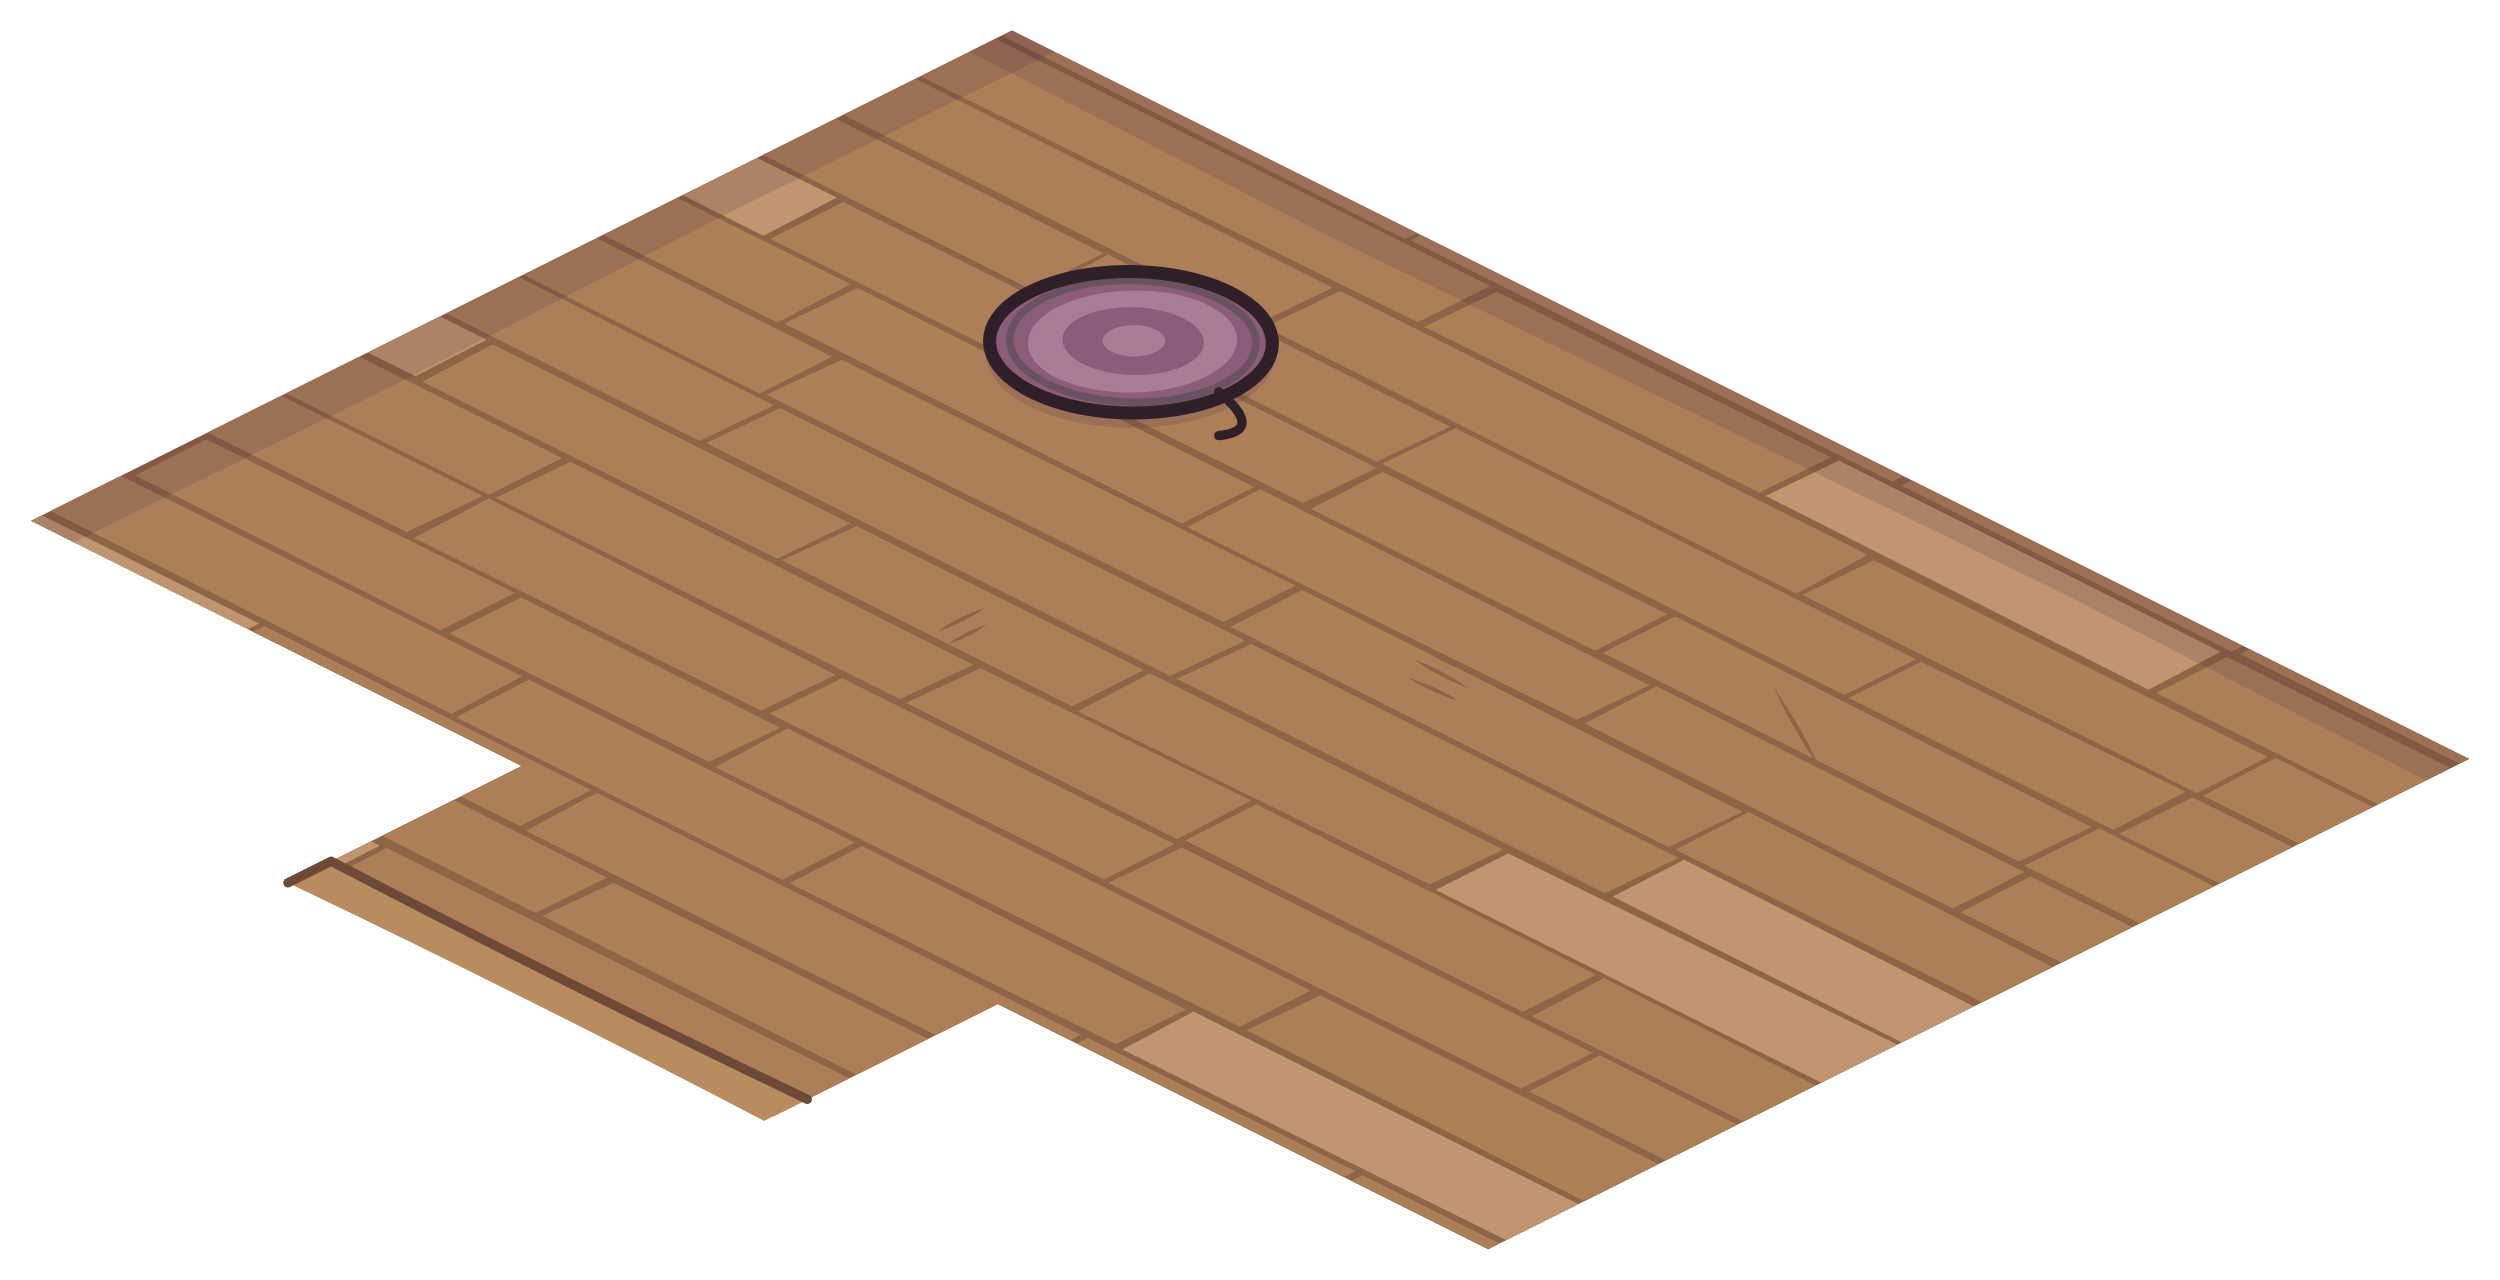
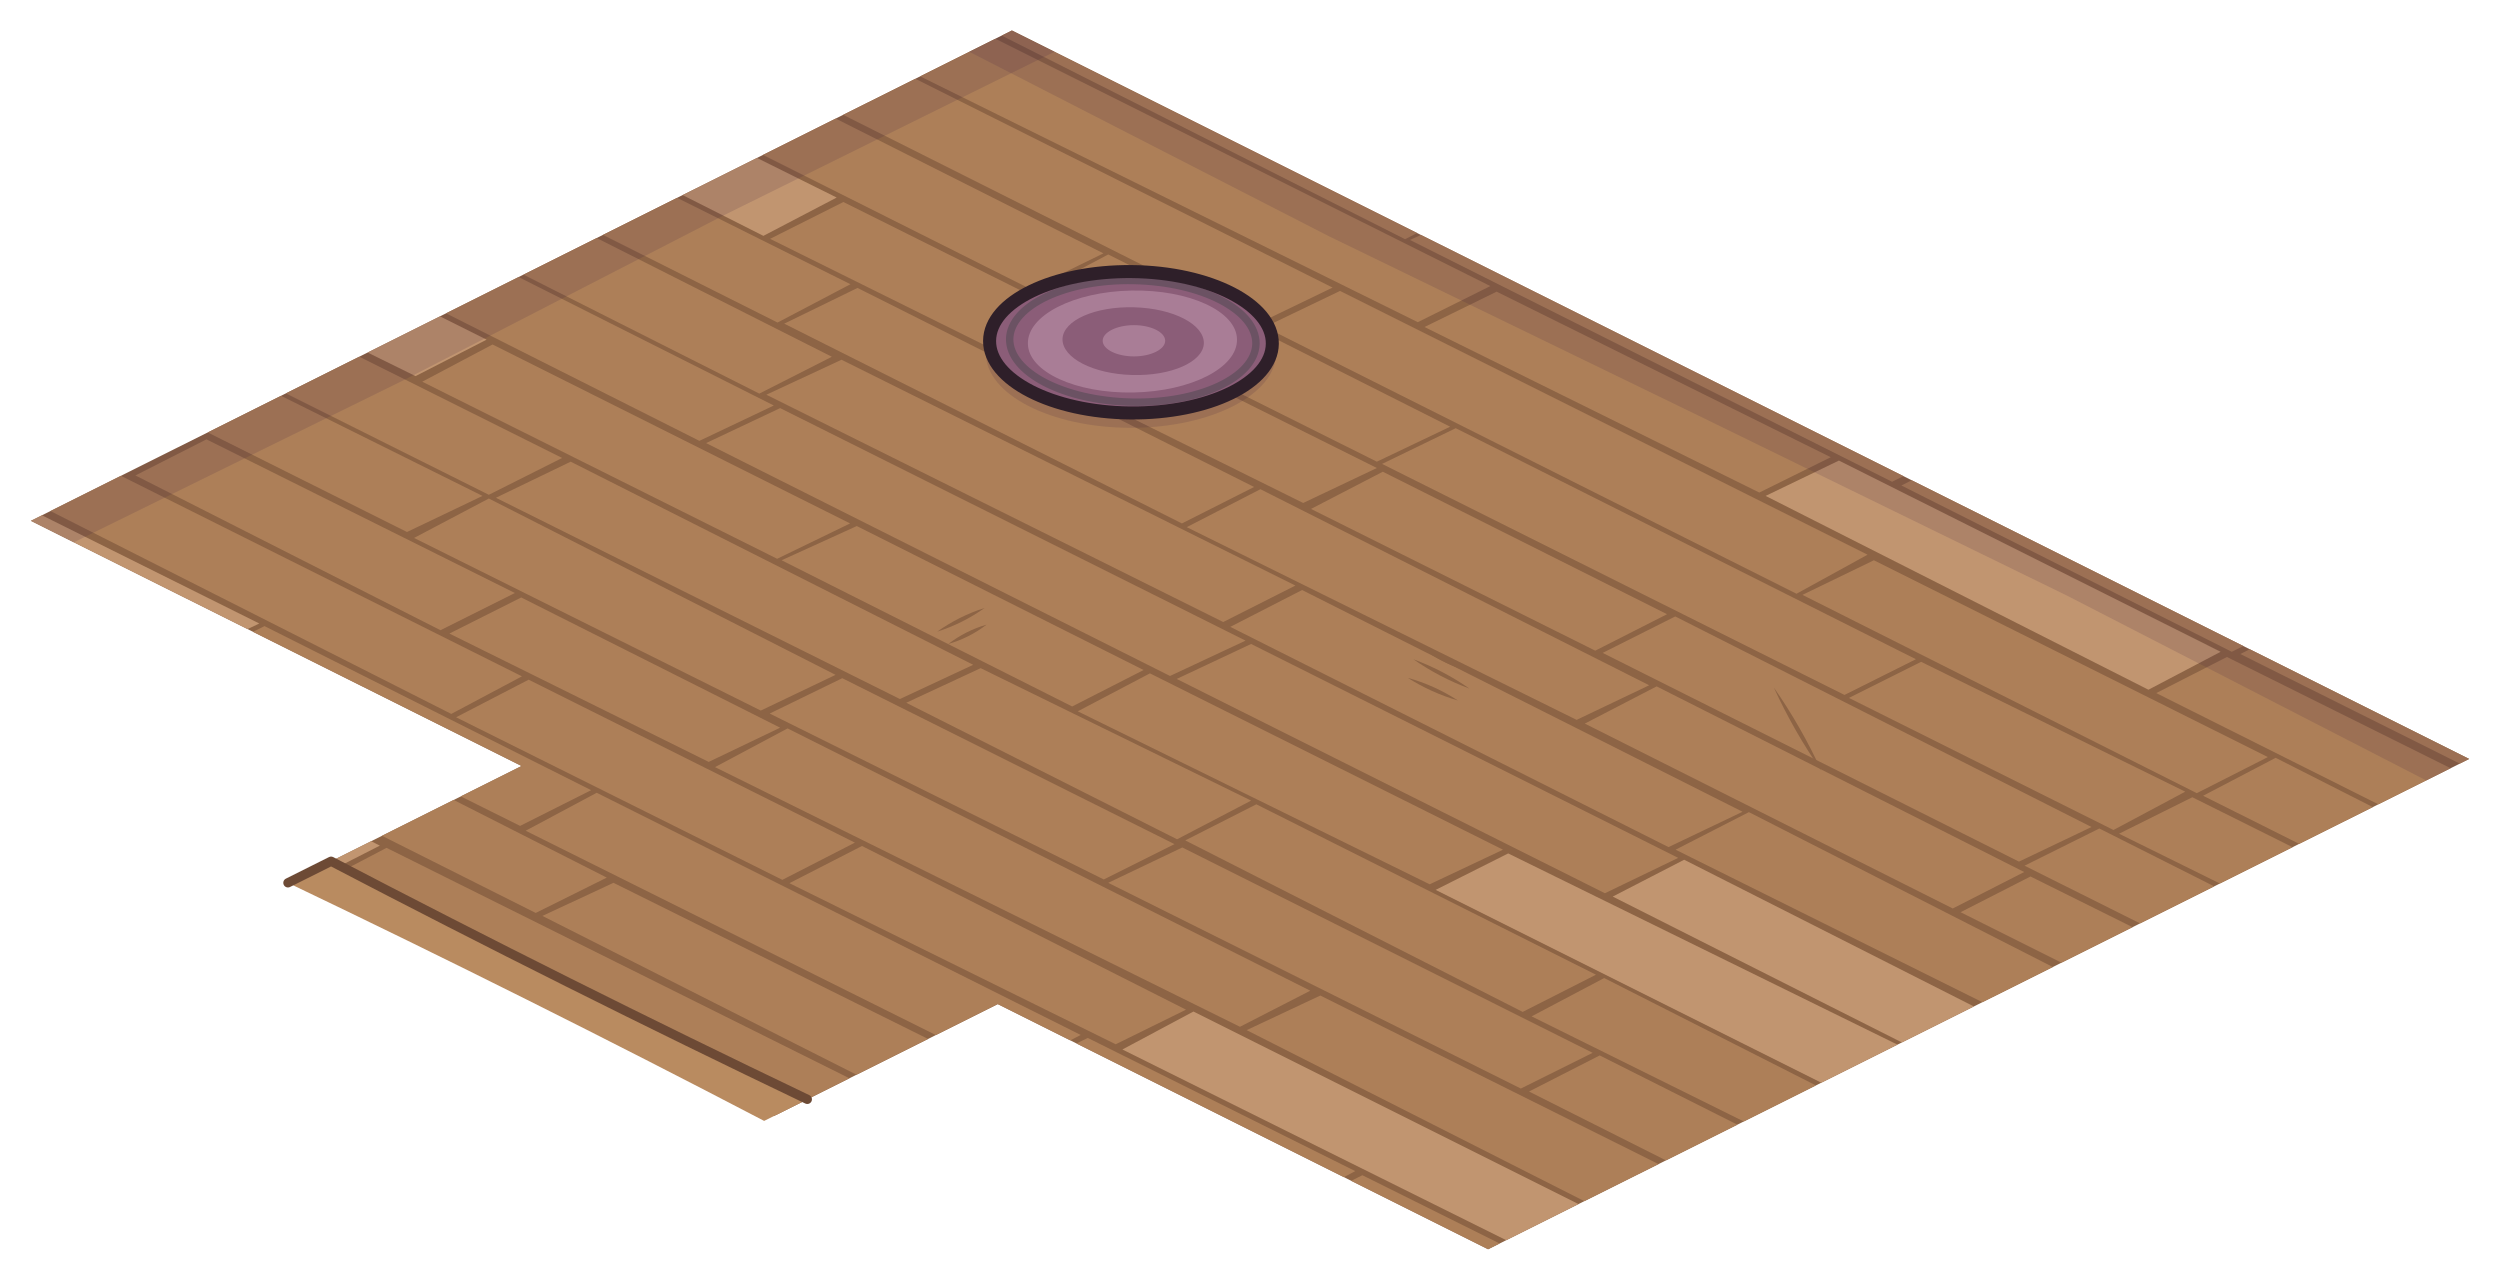
<svg xmlns="http://www.w3.org/2000/svg" viewBox="0 0 672 344" width="672" height="344">
  <defs>
    <clipPath id="room-bedroom-floor-clip">
      <path d="M272 8.2L663.7 204L400 335.8L268.2 269.9L208 300L80 236L140.2 205.9L8.3 140Z" />
    </clipPath>
  </defs>
  <g id="p-floor">
    <path d="M272 8.2L663.7 204L400 335.8L268.2 269.9L208 300L80 236L140.2 205.9L8.3 140Z" fill="#8d6445" />
  </g>
  <g id="p-planks" clip-path="url(#room-bedroom-floor-clip)">
    <path d="M269.9 -9.4L397.1 54.3L377.7 64.3L250.1 -0.1ZM398.9 55.4L528.6 119.5L508.6 129.5L379 64.5ZM530 120.9L619.4 165.5L599.9 175.2L511.1 130.5ZM621.7 166L760.6 235.7L741.4 245.3L602.2 175.8ZM258.1 5.7L400.6 76.9L381.1 86.6L238.6 16.2ZM402.3 78.4L492.1 122.9L472.9 132.4L382.9 87.9ZM598.6 176.6L727.3 240.6L707.4 250.3L579.6 186.3ZM221.9 9.1L358.2 77.3L338.3 86.9L202 18.5ZM360.2 78.2L502 149.1L482.9 159.6L340 87.9ZM503.7 150.6L609.6 203.5L590.5 213.2L484.5 159.9ZM611.7 203.7L703.2 250.1L683.7 259.7L592.2 213.9ZM191.7 15.3L296.6 68.1L277 77.7L172.3 25.2ZM297.9 68.4L389.8 114.7L370.1 124.1L278.8 78.5ZM391.3 115.1L515 177.2L495.8 186.8L371.5 124.7ZM516.4 177.9L587.4 212.8L568.1 223.1L497 187.6ZM589.3 214.3L676.2 257.6L656.9 267.2L569.6 224.1ZM226.7 54.3L370.1 125.8L350.3 135.2L207 64.2ZM371.7 126.8L448.1 165.1L428.8 174.9L352.4 136.8ZM450.3 165.7L562.2 222.3L542.7 231.6L430.8 175.5ZM564.3 222.7L660.2 271L640.7 280.9L544.2 232.7ZM110 17.3L228.6 76.4L209 86.7L90.9 27.4ZM230.5 77.4L337.1 130.9L317.7 140.7L210.8 87ZM338.8 131.5L443.3 184.2L423.8 193.5L319 141.7ZM445.3 184.5L544.1 234.4L524.9 244.2L426 194.5ZM545.8 235.6L665.8 295.2L646.9 305.2L527 245.2ZM121.2 44.2L223.6 95.9L204.1 105.8L101.8 54.2ZM226.2 96.7L348.2 157.4L328.8 167.2L206 106.1ZM350 158.6L468.4 218.2L448.5 227.7L330.7 168.5ZM470.1 218.3L553.5 260.8L534.7 270.3L450.4 228.4ZM555.3 261.3L641.1 304.4L621.7 314L536 270.7ZM132.9 71.2L208 109L188 118.5L113.7 81.1ZM209.7 109.7L334.8 172.2L314.5 181.7L189.8 119.1ZM336.3 173.1L451.1 230.6L431.4 240.1L316.3 182.5ZM132.4 92.6L228.5 140.7L208.9 150.2L113.5 102.6ZM230.3 141.4L307.4 180.1L288.2 189.9L210.1 150.6ZM309.1 181L404 228.4L384.3 237.7L289.7 191.2ZM25.9 60.6L151.1 123.1L131.4 133L6.7 70.7ZM153.4 124.1L261.6 178.7L241.9 187.9L133.3 133.8ZM263.6 179.6L336.3 215.2L316.4 225.6L243.6 188.9ZM337.7 216.2L429 262L409.3 272L318.6 225.9ZM431.2 262.9L550.1 323.2L531.2 332.4L411.7 273.2ZM-7.2 65.3L129.7 133.3L109.4 143L-26.7 75ZM131.4 134L224.6 181.4L204.5 191L111.3 144.6ZM226.4 182.3L315.7 226.9L296.7 236.4L206.9 191.8ZM317.8 227.8L428.1 283L408.8 292.6L297.9 237.3ZM430 283.7L565.4 351.8L545.6 361.1L411 293.4ZM-24.3 78.7L53.8 117L34.1 126.5L-43.1 87.8ZM55.5 118.1L138.4 159.4L118.4 169.4L36.4 127.8ZM140.1 160.6L209.7 195.6L190.5 204.8L120.8 170.3ZM211.7 195.8L352.2 266.3L333.3 276L192.2 206.2ZM354.9 267.6L448.2 314.1L428.5 324.2L335.1 276.9ZM26.3 124.8L140.3 181.8L121.3 191.9L7.1 134.1ZM142.1 182.7L229.8 226.5L210.3 236.5L122.6 192.8ZM231.7 227.4L318.8 271.4L299.9 280.7L212.2 237.4ZM71.1 168.3L158.9 212.4L139.8 222L51.4 178ZM160.4 213.1L290.5 278.2L271.4 288.1L141.3 223.3ZM292.4 279L364.3 314.8L344.7 325.1L272.7 288.5ZM366.2 315.9L495.5 380.2L475.6 389.9L347.1 325.5ZM-35.5 136.2L84.7 197L65 206.5L-55.6 146.5ZM86.8 197.2L163.1 235.9L144 245.4L67.3 206.9ZM164.9 237.3L273.1 291L253.6 300.7L145.8 246.2ZM275.1 291.2L392.1 350.8L372.4 359.9L255 301.3ZM-97.6 126.8L-27.4 161.7L-47.3 171.5L-117.9 136.1ZM103.9 227.9L241.3 296.3L221.3 306L85.2 237.7ZM242.8 297.4L346.4 348.5L326.6 358.1L223.1 307ZM348.1 349.1L441.9 396.6L422.6 406.4L327.9 359.2ZM-86.7 153.5L2.2 198L-17.7 207.8L-105.8 163.9ZM3.9 198.9L109 251.8L89.3 261.5L-16.2 208.1ZM110.9 252.2L253 323.7L233.5 333.4L91.6 261.7ZM255 324.4L371.9 382.5L352.1 392.4L234.8 333.9Z" fill="#ad7f58" />
    <path d="M494.3 123.8L596.9 175.2L577.5 185.4L474.6 133.3ZM144 12.9L224.9 53.1L205.2 63.4L124.6 22.7ZM452.7 231.1L531.1 270.8L512.4 280.8L433.5 241ZM533.1 271.9L612.1 311.1L592.4 321.1L513.6 281.4ZM27.7 39.8L130.8 91.3L111.7 101.1L8.3 50.2ZM405.4 229.4L519.4 285.4L499.5 296L385.9 239.2ZM450.1 315.4L545.6 362.8L525.8 372.6L430.1 325ZM320.8 271.9L449.4 336.2L429.7 345.7L301.7 282.1ZM-73.3 96.4L69.7 167.6L49.8 177L-92.6 105.9ZM-25.9 162.7L102.1 227.3L83.1 237L-45.3 172.8Z" fill="#c19570" />
  </g>
  <g id="p-marks">
    <path d="M383.6 175.2Q388.7 178.8 394.8 180.4Q389.7 176.8 383.6 175.2Z" fill="#8d6445" />
    <path d="M379.9 177.2Q386.9 182.1 395 185.1Q388 180.2 379.9 177.2Z" fill="#8d6445" />
    <path d="M378.4 182.2Q384.7 186.2 391.9 188.3Q385.6 184.2 378.4 182.2Z" fill="#8d6445" />
    <path d="M251.9 169.8Q258.8 167.6 264.7 163.4Q257.8 165.6 251.9 169.8Z" fill="#8d6445" />
    <path d="M254.9 173.1Q260.5 171.5 265.2 167.9Q259.6 169.5 254.9 173.1Z" fill="#8d6445" />
    <path d="M476.8 184.8Q482.2 196.6 489.6 207.2Q484.2 195.4 476.8 184.8Z" fill="#8d6445" />
  </g>
  <g id="p-rug">
    <path d="M343 95C343 106 325.5 115 304 115C282.5 115 265 106 265 95C265 84 282.5 75 304 75C325.5 75 343 84 343 95Z" fill="#3f2541" fill-opacity="0.16" />
    <path d="M342 92.4C341.9 102.9 324.8 111.2 303.8 111C282.8 110.8 265.9 102.1 266 91.6C266.1 81.1 283.2 72.8 304.2 73C325.2 73.2 342.1 81.9 342 92.4Z" fill="#8b5d78" />
    <path d="M332.5 91.2C332.7 98.8 320.2 105.2 304.7 105.5C289.1 105.8 276.4 99.9 276.3 92.4C276.1 84.8 288.6 78.4 304.1 78.1C319.7 77.8 332.4 83.7 332.5 91.2Z" fill="#a97d96" />
    <path d="M323.6 92.3C323.4 97.3 314.8 101.1 304.3 100.8C293.8 100.5 285.5 96.2 285.6 91.1C285.8 86.1 294.4 82.3 304.9 82.6C315.4 82.9 323.7 87.2 323.6 92.3Z" fill="#8b5d78" />
    <path d="M313.2 91.6C313.2 93.9 309.4 95.8 304.8 95.8C300.2 95.8 296.4 93.9 296.4 91.6C296.4 89.3 300.2 87.4 304.8 87.4C309.4 87.4 313.2 89.3 313.2 91.6Z" fill="#a97d96" />
    <path d="M337.6 92.4C337.4 101.4 322.4 108.5 304.2 108.1C285.9 107.7 271.3 100.1 271.4 91.1C271.6 82.1 286.6 75 304.8 75.4C323.1 75.8 337.7 83.4 337.6 92.4Z" fill="none" stroke="#6b5263" stroke-width="2" stroke-linecap="round" stroke-linejoin="round" />
-     <path d="M327.6 105.3Q340.1 115.8 327.6 117.1" fill="none" stroke="#2e1f29" stroke-width="2.5" stroke-linecap="round" stroke-linejoin="round" />
    <path d="M342 92.4C341.9 102.9 324.8 111.2 303.8 111C282.8 110.8 265.9 102.1 266 91.6C266.1 81.1 283.2 72.8 304.2 73C325.2 73.2 342.1 81.9 342 92.4Z" fill="none" stroke="#2e1f29" stroke-width="3.5" stroke-linecap="round" stroke-linejoin="round" />
  </g>
  <g id="p-threshold">
    <path d="M89 231.5Q152.4 264.6 217 295.5L205.4 301.3Q142 268.2 77.4 237.3L89 231.5Z" fill="#b98b60" />
    <path d="M77.4 237.3L89 231.5Q152.4 264.6 217 295.5" fill="none" stroke="#6d4a35" stroke-width="2.5" stroke-linecap="round" stroke-linejoin="round" />
  </g>
  <g id="p-occlusion">
    <path d="M272 8.2L663.7 204L652.2 209.8L555.6 160.1L456.5 111.7L357.2 63.5L260.5 13.9Z" fill="#3f2541" fill-opacity="0.16" />
    <path d="M8.3 140L272 8.2L283.5 13.9L195.1 57.6L108.5 102.2L19.8 145.8Z" fill="#3f2541" fill-opacity="0.16" />
  </g>
</svg>
